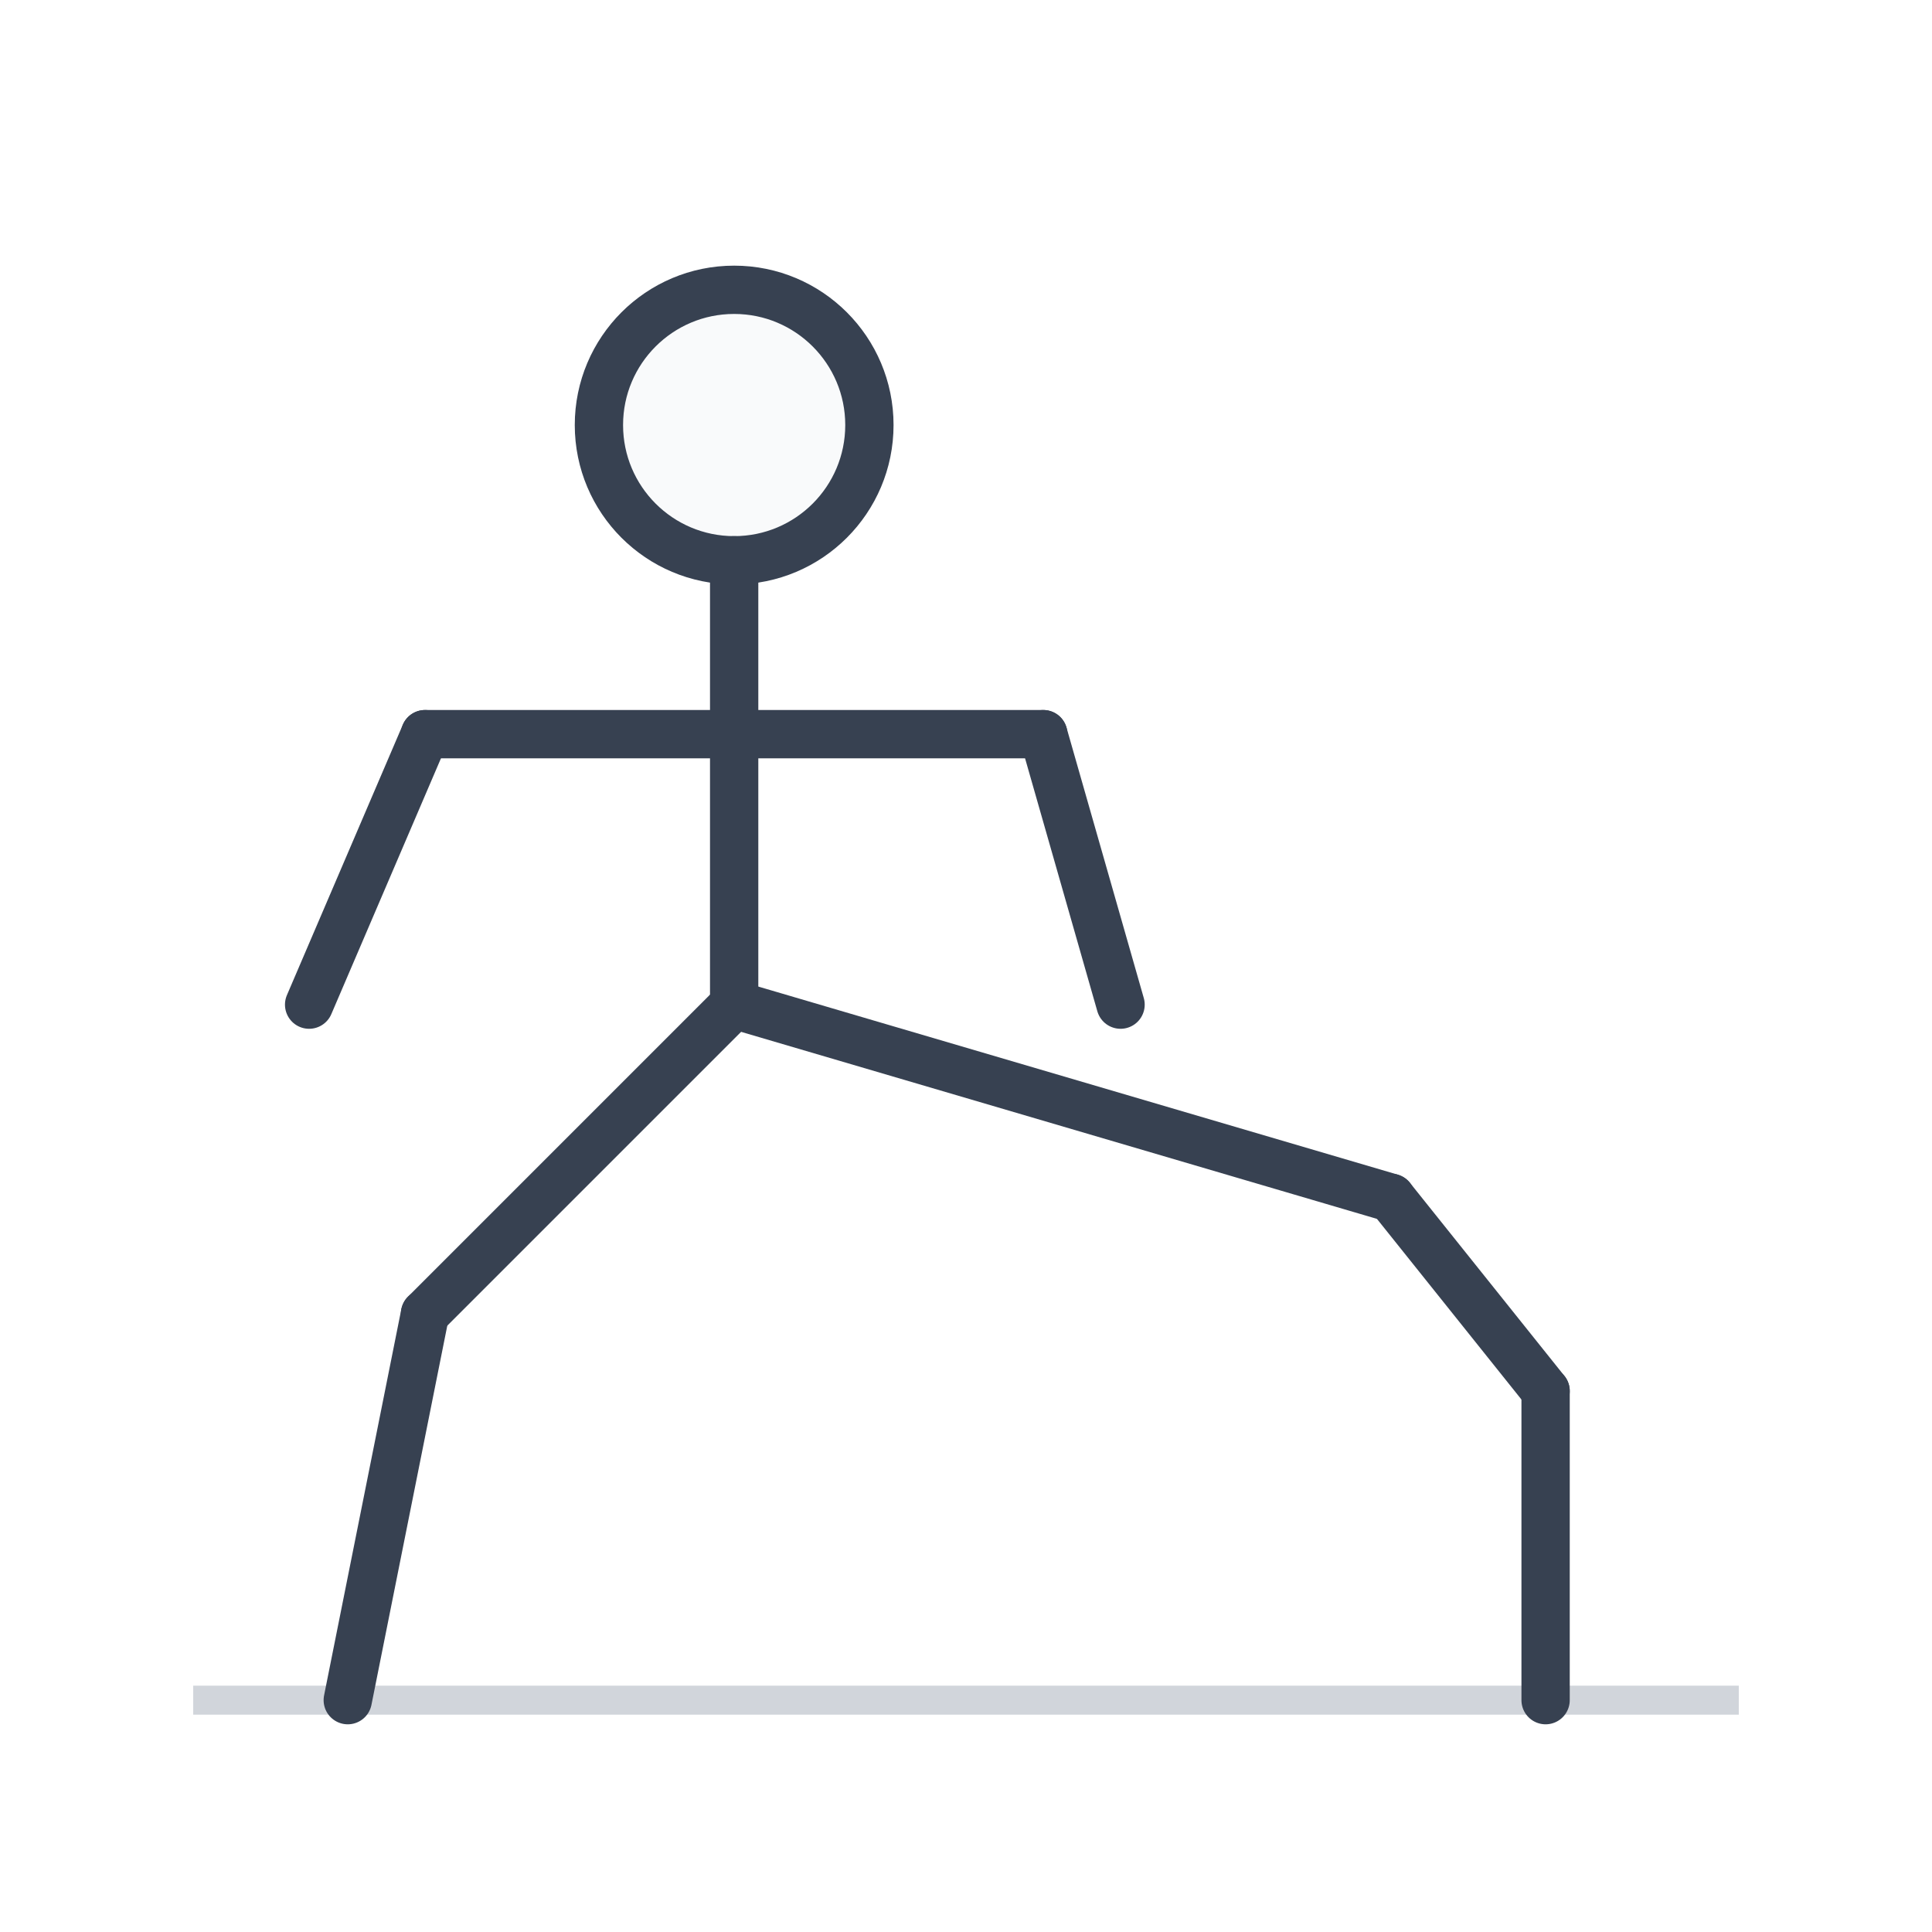
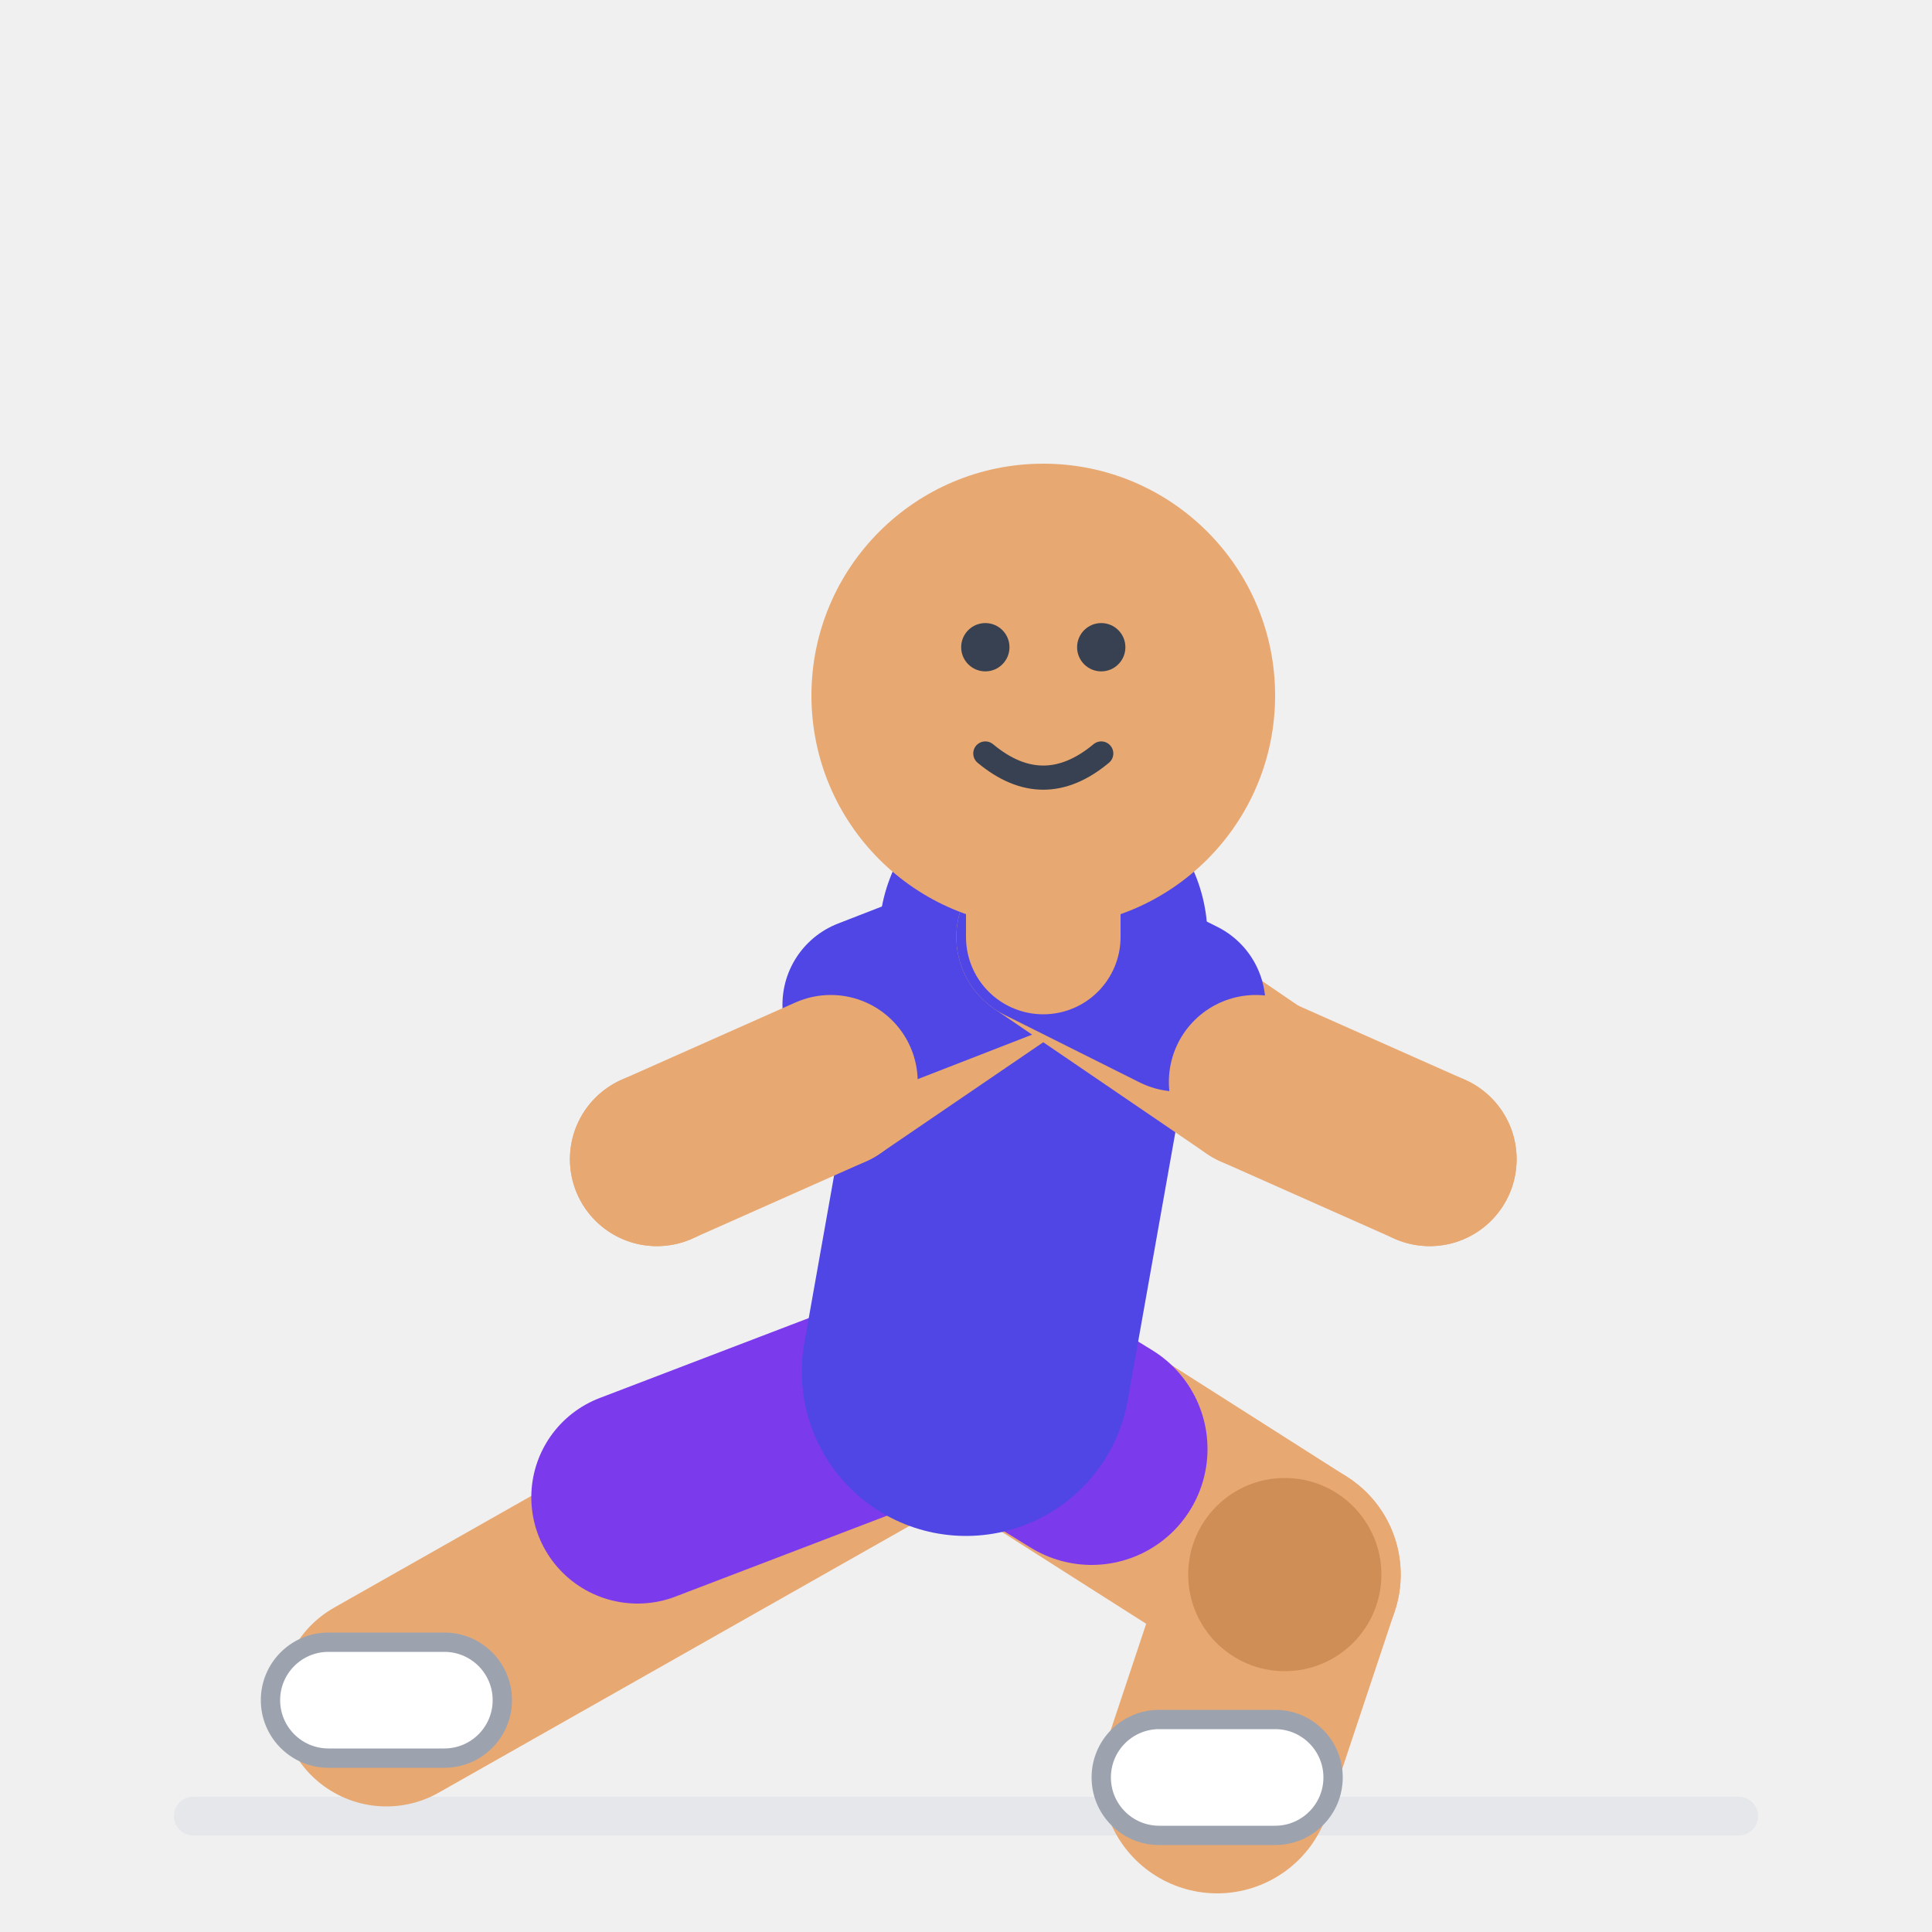
- <svg xmlns="http://www.w3.org/2000/svg" viewBox="0 0 100 100" width="100" height="100">
-   <rect width="100" height="100" fill="white" />
-   <line x1="10" y1="88" x2="90" y2="88" stroke="#d1d5db" stroke-width="1.5" />
-   <circle cx="38" cy="22" r="7" fill="#f9fafb" stroke="#374151" stroke-width="2.5" />
-   <line x1="38" y1="29" x2="38" y2="52" stroke="#374151" stroke-width="2.5" stroke-linecap="round" />
-   <line x1="22" y1="38" x2="54" y2="38" stroke="#374151" stroke-width="2.5" stroke-linecap="round" />
-   <line x1="22" y1="38" x2="16" y2="52" stroke="#374151" stroke-width="2.5" stroke-linecap="round" />
-   <line x1="54" y1="38" x2="58" y2="52" stroke="#374151" stroke-width="2.5" stroke-linecap="round" />
-   <line x1="38" y1="52" x2="22" y2="68" stroke="#374151" stroke-width="2.5" stroke-linecap="round" />
-   <line x1="22" y1="68" x2="18" y2="88" stroke="#374151" stroke-width="2.5" stroke-linecap="round" />
-   <line x1="38" y1="52" x2="72" y2="62" stroke="#374151" stroke-width="2.5" stroke-linecap="round" />
-   <line x1="72" y1="62" x2="80" y2="72" stroke="#374151" stroke-width="2.5" stroke-linecap="round" />
-   <line x1="80" y1="72" x2="80" y2="88" stroke="#374151" stroke-width="2.5" stroke-linecap="round" />
+ <svg xmlns="http://www.w3.org/2000/svg" viewBox="0 0 200 200" width="200" height="200">
+   <line x1="20" y1="188" x2="180" y2="188" stroke="#E5E7EB" stroke-width="4" stroke-linecap="round" />
+   <line x1="100" y1="142" x2="133" y2="163" stroke="#E8A872" stroke-width="24" stroke-linecap="round" />
+   <line x1="133" y1="163" x2="126" y2="184" stroke="#E8A872" stroke-width="24" stroke-linecap="round" />
+   <circle cx="133" cy="163" r="10" fill="#CF8E55" />
+   <line x1="100" y1="142" x2="113" y2="150" stroke="#7C3AED" stroke-width="24" stroke-linecap="round" />
+   <rect x="114" y="178" width="24" height="12" rx="6" fill="#FFFFFF" stroke="#9CA3AF" stroke-width="2" />
+   <line x1="100" y1="142" x2="40" y2="176" stroke="#E8A872" stroke-width="22" stroke-linecap="round" />
+   <line x1="100" y1="142" x2="66" y2="155" stroke="#7C3AED" stroke-width="22" stroke-linecap="round" />
+   <rect x="28" y="170" width="24" height="12" rx="6" fill="#FFFFFF" stroke="#9CA3AF" stroke-width="2" />
+   <line x1="100" y1="142" x2="108" y2="97" stroke="#4F46E5" stroke-width="34" stroke-linecap="round" />
+   <line x1="108" y1="97" x2="86" y2="112" stroke="#E8A872" stroke-width="18" stroke-linecap="round" />
+   <line x1="108" y1="97" x2="90" y2="104" stroke="#4F46E5" stroke-width="18" stroke-linecap="round" />
+   <circle cx="86" cy="112" r="8" fill="#CF8E55" />
+   <line x1="86" y1="112" x2="68" y2="120" stroke="#E8A872" stroke-width="18" stroke-linecap="round" />
+   <circle cx="68" cy="120" r="9" fill="#E8A872" />
+   <line x1="108" y1="97" x2="130" y2="112" stroke="#E8A872" stroke-width="18" stroke-linecap="round" />
+   <line x1="108" y1="97" x2="122" y2="104" stroke="#4F46E5" stroke-width="18" stroke-linecap="round" />
+   <circle cx="130" cy="112" r="8" fill="#CF8E55" />
+   <line x1="130" y1="112" x2="148" y2="120" stroke="#E8A872" stroke-width="18" stroke-linecap="round" />
+   <circle cx="148" cy="120" r="9" fill="#E8A872" />
+   <line x1="108" y1="97" x2="108" y2="88" stroke="#E8A872" stroke-width="16" stroke-linecap="round" />
+   <circle cx="108" cy="72" r="24" fill="#E8A872" />
+   <circle cx="102" cy="67" r="2.5" fill="#374151" />
+   <circle cx="114" cy="67" r="2.5" fill="#374151" />
+   <path d="M102,78 Q108,83 114,78" stroke="#374151" stroke-width="2.5" fill="none" stroke-linecap="round" />
</svg>
